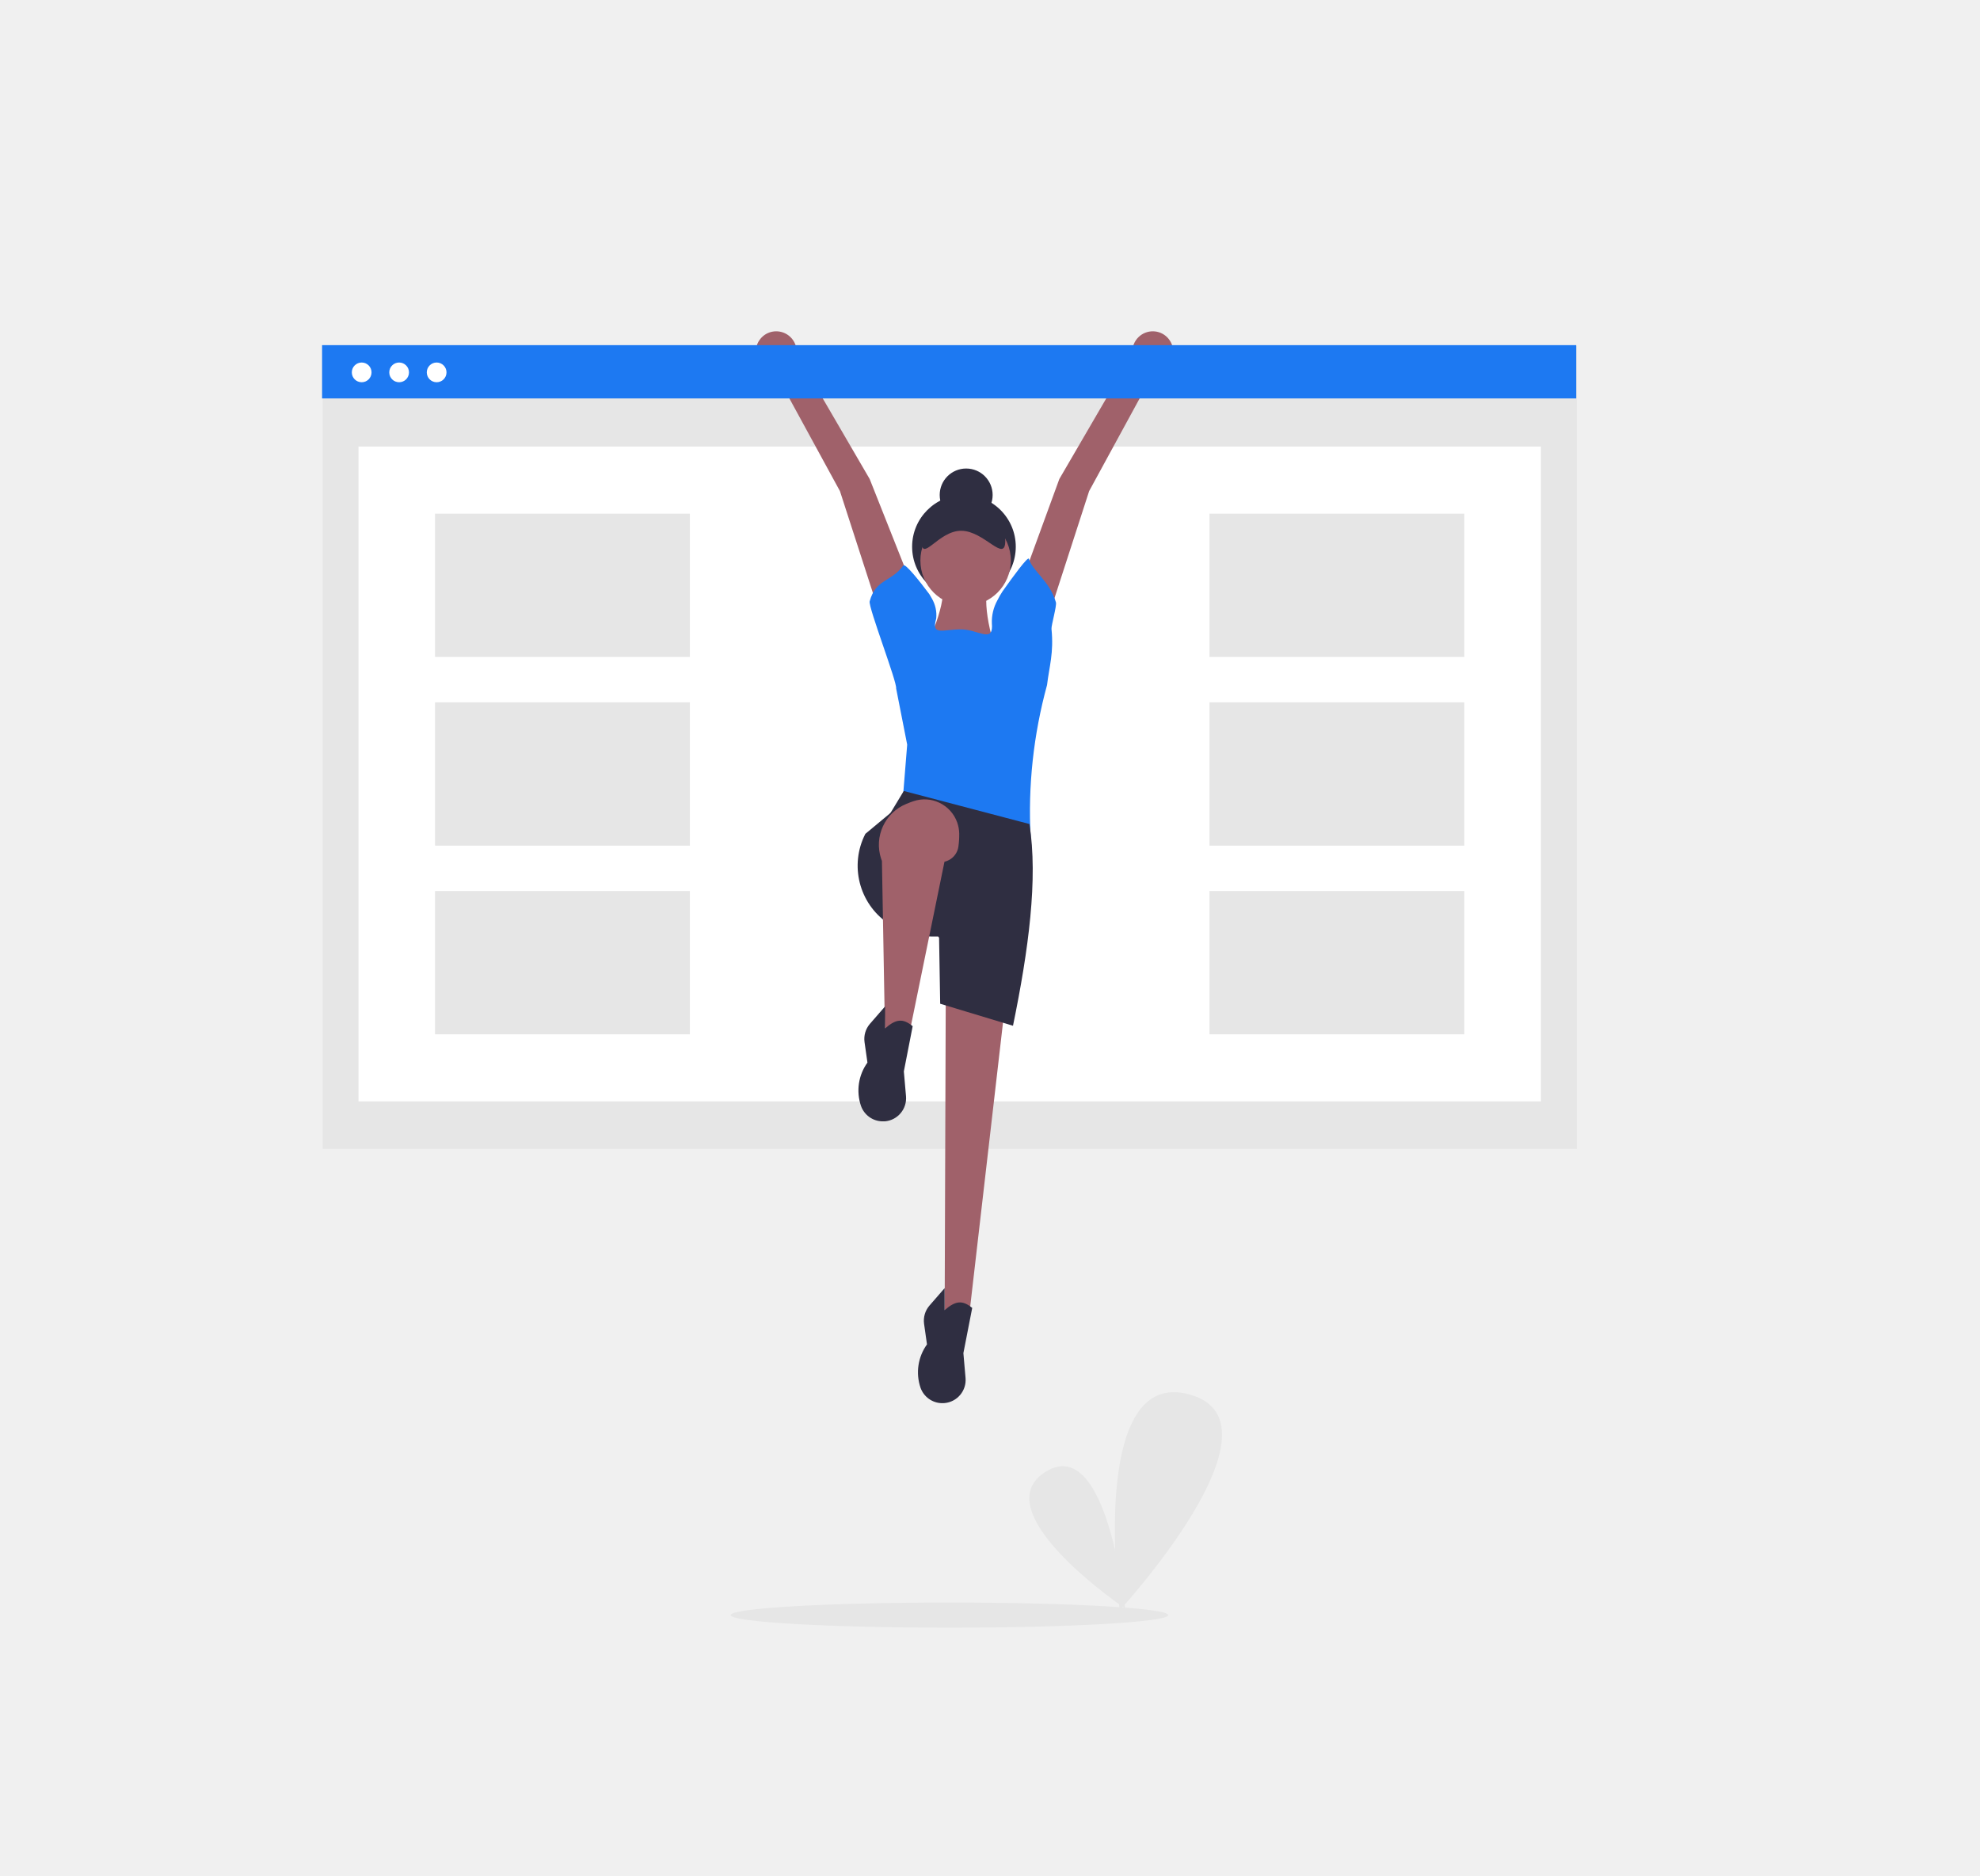
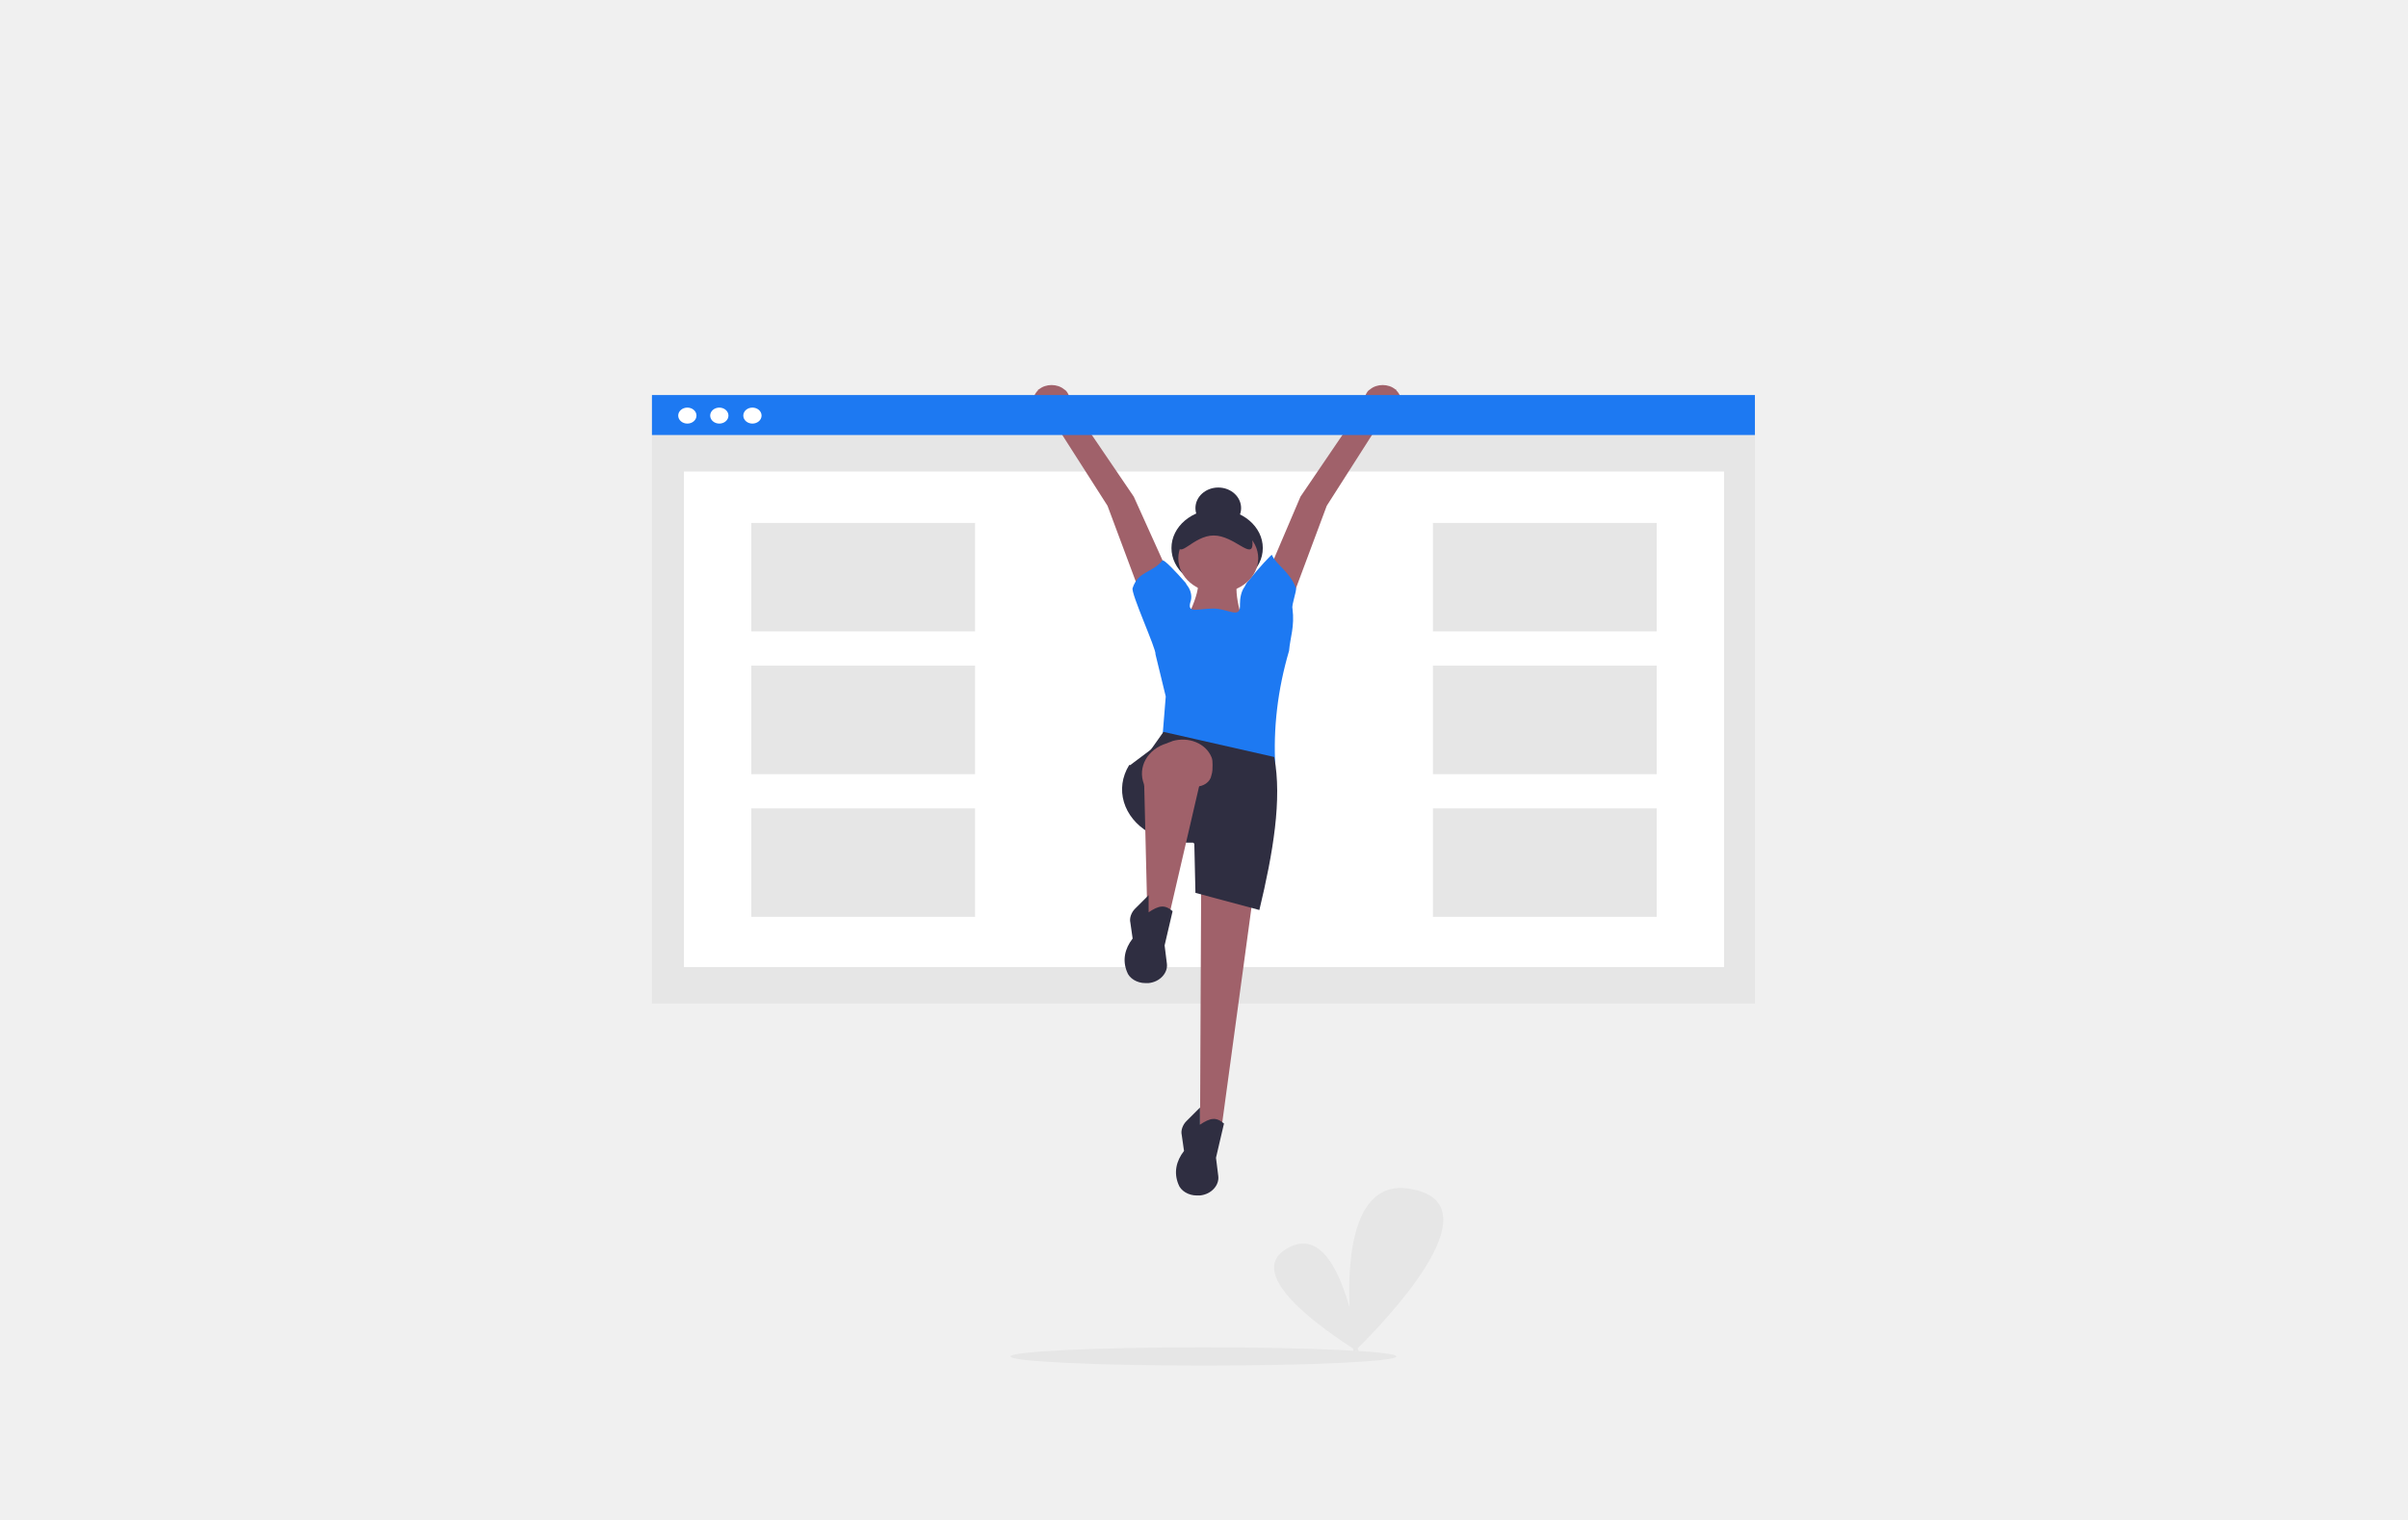
- <svg xmlns="http://www.w3.org/2000/svg" version="1.1" id="Capa_1" x="0px" y="0px" viewBox="0 0 285 270" style="enable-background:new 0 0 285 270;" xml:space="preserve">
+ <svg xmlns="http://www.w3.org/2000/svg" version="1.1" id="Capa_1" x="0px" y="0px" viewBox="0 0 210.9 133.1" style="enable-background:new 0 0 210.9 133.1;" xml:space="preserve">
  <style type="text/css">
	.st0{fill:#E6E6E6;}
	.st1{fill:#FFFFFF;}
	.st2{fill:#2F2E41;}
	.st3{fill:#A0616A;}
	.st4{fill:#1D79F2;}
</style>
  <g id="undraw_just_browsing_m0vg" transform="translate(0 -0.003)">
-     <ellipse id="Elipse_42" class="st0" cx="136.66" cy="232.51" rx="31.49" ry="1.81" />
-     <path id="Trazado_288" class="st0" d="M161.89,231.01c3.95-4.49,22.55-26.61,9.33-30.26c-9.93-2.74-11.03,12.33-10.7,22.44   c-1.59-6.81-4.67-14.77-10.1-11.26c-7.81,5.06,6.83,16.26,10.65,19.01c0.06,0.56,0.1,0.87,0.1,0.87s0.16-0.17,0.44-0.49   c0.22,0.15,0.34,0.23,0.34,0.23S161.93,231.36,161.89,231.01z" />
-     <rect id="Rectángulo_47" x="46.44" y="49.79" class="st0" width="180.52" height="115.61" />
-     <rect id="Rectángulo_48" x="51.6" y="64.29" class="st1" width="170.2" height="94.27" />
-     <rect id="Rectángulo_49" x="174.09" y="73.95" class="st0" width="36.68" height="20.63" />
-     <rect id="Rectángulo_50" x="174.09" y="101.11" class="st0" width="36.68" height="20.63" />
-     <rect id="Rectángulo_51" x="174.09" y="128.27" class="st0" width="36.68" height="20.63" />
-     <rect id="Rectángulo_52" x="62.62" y="73.95" class="st0" width="36.68" height="20.63" />
-     <rect id="Rectángulo_53" x="62.62" y="101.11" class="st0" width="36.68" height="20.63" />
-     <rect id="Rectángulo_54" x="62.62" y="128.27" class="st0" width="36.68" height="20.63" />
-     <circle id="Elipse_43" class="st2" cx="138.75" cy="78.71" r="7.46" />
-     <path id="Trazado_289" class="st3" d="M165.33,54.99l2.49-2.09c1.25-1.05,1.41-2.9,0.36-4.15c-0.05-0.06-0.09-0.11-0.14-0.16l0,0   c-1.13-1.17-3-1.19-4.16-0.06c-0.3,0.29-0.54,0.65-0.69,1.04L162,52.61l-9.52,16.35l-4.84,13.25l3.89,4.68l5.24-16.19L165.33,54.99   z" />
-     <path id="Trazado_290" class="st3" d="M112.33,54.99l-2.49-2.09c-1.25-1.05-1.41-2.9-0.36-4.15c0.05-0.06,0.09-0.11,0.14-0.16l0,0   c1.13-1.17,3-1.19,4.16-0.06c0.3,0.29,0.54,0.65,0.69,1.04l1.19,3.04l9.52,16.35l5.32,13.41l-4.36,4.52l-5.24-16.19L112.33,54.99z" />
-     <circle id="Elipse_44" class="st2" cx="139.07" cy="71.26" r="3.81" />
-     <path id="Trazado_291" class="st3" d="M139.38,190.44l-3.41-0.24l0.16-46.5l8.41,2.06L139.38,190.44z" />
-     <path id="Trazado_292" class="st2" d="M135.56,202L135.56,202c-1.38-0.03-2.6-0.92-3.06-2.22c-0.72-2.11-0.37-4.44,0.93-6.24   l-0.42-2.96c-0.13-0.94,0.15-1.9,0.77-2.62l2.19-2.52v3.17c1.6-1.4,2.59-1.45,3.97-0.32l-1.27,6.51l0.31,3.57   c0.16,1.84-1.2,3.46-3.04,3.62C135.81,201.99,135.68,202,135.56,202L135.56,202z" />
-     <path id="Trazado_293" class="st3" d="M144.86,96.09l-13.33-0.32c1.89-1.84,4.59-8.88,4.13-10.95h6.51   C141.38,86.96,142.89,94.2,144.86,96.09z" />
-     <path id="Trazado_294" class="st4" d="M148.35,120.53l-18.41-5.4l0.64-7.93l-1.59-8.09c0.16-0.88-4.03-11.72-3.81-12.54   c0.88-3.25,3.17-2.8,4.84-5.16c0.27-0.38,2.39,2.31,3.75,4.13c0.16,0.28,0.27,0.47,0.35,0.6c0.51,0.87,0.74,1.88,0.64,2.88v0.02   l0,0c-0.75,2.59,0.97,1.53,3.67,1.57l0,0c2.29,0.04,4.36,1.85,4.36-0.44l0,0c0-0.13-0.01-0.26-0.02-0.4   c-0.05-1.17,0.23-2.33,0.8-3.36c0.22-0.44,0.46-0.86,0.73-1.27c1.55-2.19,3.68-5.1,3.8-4.69c0.49,1.74,3.01,3.2,3.89,6.27   c0.14,0.47-0.68,3.34-0.64,3.81c0.35,3.48-0.32,5.4-0.64,8.09C148.76,105.75,147.95,113.15,148.35,120.53z" />
-     <path id="Trazado_295" class="st2" d="M145.81,147.67l-10.48-3.17l-0.16-9.52l-8.25-15.87l3.17-5.24l18.09,4.76   C149.42,126.54,148.06,136.71,145.81,147.67z" />
-     <path id="Trazado_296" class="st2" d="M140.89,134.97h-5.71l-10.63-14.92l3.81-3.17L140.89,134.97z" />
-     <path id="Trazado_297" class="st2" d="M143.59,134.82h-9.49c-2.25,0-4.45-0.67-6.32-1.93c-4.14-2.86-5.52-8.35-3.23-12.83l0,0   l19.04,0.95L143.59,134.82z" />
-     <path id="Trazado_298" class="st3" d="M135.28,124.12l-8.36-0.25c-0.03-0.08-0.06-0.16-0.09-0.24c-1.06-3.19,0.54-6.65,3.65-7.91   c0.31-0.13,0.63-0.25,0.95-0.36c2.6-0.91,5.45,0.47,6.36,3.07c0.17,0.5,0.27,1.03,0.28,1.56c0.01,0.64-0.03,1.27-0.12,1.9   C137.76,123.2,136.61,124.16,135.28,124.12z" />
-     <path id="Trazado_299" class="st3" d="M130.73,149.57h-3.33l-0.48-26.98l9.36-0.16L130.73,149.57z" />
-     <path id="Trazado_300" class="st2" d="M126.99,161.43L126.99,161.43c-1.38-0.03-2.6-0.92-3.06-2.22c-0.72-2.11-0.37-4.44,0.93-6.24   l-0.42-2.95c-0.13-0.94,0.15-1.9,0.77-2.62l2.19-2.52v3.17c1.6-1.4,2.59-1.45,3.97-0.32l-1.27,6.51l0.31,3.57   c0.16,1.84-1.2,3.46-3.04,3.62C127.24,161.43,127.11,161.43,126.99,161.43L126.99,161.43z" />
-     <circle id="Elipse_45" class="st3" cx="138.99" cy="80.7" r="6.51" />
-     <path id="Trazado_301" class="st2" d="M144.7,77.84c0,3.33-3.02-1.43-6.35-1.43s-5.71,4.76-5.71,1.43c0-3.33,2.7-6.03,6.03-6.03   C142,71.81,144.7,74.51,144.7,77.84L144.7,77.84z" />
-     <rect id="Rectángulo_55" x="46.36" y="49.69" class="st4" width="180.52" height="7.67" />
-     <circle id="Elipse_46" class="st1" cx="52.06" cy="53.61" r="1.42" />
-     <circle id="Elipse_47" class="st1" cx="57.45" cy="53.61" r="1.42" />
-     <circle id="Elipse_48" class="st1" cx="62.85" cy="53.61" r="1.42" />
+     <ellipse id="Elipse_42" class="st0" cx="105.4" cy="118.8" rx="16.9" ry="0.8" />
+     <path id="Trazado_288" class="st0" d="M118.9,118.1c2.1-2.1,12.1-12.3,5-13.9c-5.3-1.3-5.9,5.7-5.7,10.3c-0.9-3.1-2.5-6.8-5.4-5.2   c-4.2,2.3,3.7,7.5,5.7,8.8c0,0.3,0.1,0.4,0.1,0.4s0.1-0.1,0.2-0.2c0.1,0.1,0.2,0.1,0.2,0.1S119,118.3,118.9,118.1z" />
+     <rect id="Rectángulo_47" x="57.1" y="34.7" class="st0" width="96.6" height="53.2" />
+     <rect id="Rectángulo_48" x="59.9" y="41.3" class="st1" width="91.1" height="43.4" />
+     <rect id="Rectángulo_49" x="125.5" y="45.8" class="st0" width="19.6" height="9.5" />
+     <rect id="Rectángulo_50" x="125.5" y="58.3" class="st0" width="19.6" height="9.5" />
+     <rect id="Rectángulo_51" x="125.5" y="70.8" class="st0" width="19.6" height="9.5" />
+     <rect id="Rectángulo_52" x="65.8" y="45.8" class="st0" width="19.6" height="9.5" />
+     <rect id="Rectángulo_53" x="65.8" y="58.3" class="st0" width="19.6" height="9.5" />
+     <rect id="Rectángulo_54" x="65.8" y="70.8" class="st0" width="19.6" height="9.5" />
+     <ellipse id="Elipse_43" class="st2" cx="106.6" cy="48" rx="4" ry="3.4" />
+     <path id="Trazado_289" class="st3" d="M120.8,37.1l1.3-1c0.7-0.5,0.8-1.3,0.2-1.9c0,0,0-0.1-0.1-0.1l0,0c-0.6-0.5-1.6-0.5-2.2,0   c-0.2,0.1-0.3,0.3-0.4,0.5L119,36l-5.1,7.5l-2.6,6.1l2.1,2.2l2.8-7.5L120.8,37.1z" />
+     <path id="Trazado_290" class="st3" d="M92.4,37.1l-1.3-1c-0.7-0.5-0.8-1.3-0.2-1.9c0,0,0-0.1,0.1-0.1l0,0c0.6-0.5,1.6-0.5,2.2,0   c0.2,0.1,0.3,0.3,0.4,0.5l0.6,1.4l5.1,7.5l2.8,6.2l-2.3,2.1L97,44.3L92.4,37.1z" />
+     <ellipse id="Elipse_44" class="st2" cx="106.7" cy="44.5" rx="2" ry="1.8" />
+     <path id="Trazado_291" class="st3" d="M106.9,99.4l-1.8-0.1l0.1-21.4l4.5,0.9L106.9,99.4z" />
+     <path id="Trazado_292" class="st2" d="M104.8,104.7L104.8,104.7c-0.7,0-1.4-0.4-1.6-1c-0.4-1-0.2-2,0.5-2.9l-0.2-1.4   c-0.1-0.4,0.1-0.9,0.4-1.2l1.2-1.2v1.5c0.9-0.6,1.4-0.7,2.1-0.1l-0.7,3l0.2,1.6c0.1,0.8-0.6,1.6-1.6,1.7   C105,104.7,104.9,104.7,104.8,104.7L104.8,104.7z" />
+     <path id="Trazado_293" class="st3" d="M109.8,56l-7.1-0.1c1-0.8,2.5-4.1,2.2-5h3.5C108,51.8,108.8,55.1,109.8,56z" />
+     <path id="Trazado_294" class="st4" d="M111.7,67.2l-9.9-2.5l0.3-3.7l-0.9-3.7c0.1-0.4-2.2-5.4-2-5.8c0.5-1.5,1.7-1.3,2.6-2.4   c0.1-0.2,1.3,1.1,2,1.9c0.1,0.1,0.1,0.2,0.2,0.3c0.3,0.4,0.4,0.9,0.3,1.3v0l0,0c-0.4,1.2,0.5,0.7,2,0.7l0,0c1.2,0,2.3,0.9,2.3-0.2   l0,0c0-0.1,0-0.1,0-0.2c0-0.5,0.1-1.1,0.4-1.5c0.1-0.2,0.2-0.4,0.4-0.6c0.8-1,2-2.3,2-2.2c0.3,0.8,1.6,1.5,2.1,2.9   c0.1,0.2-0.4,1.5-0.3,1.8c0.2,1.6-0.2,2.5-0.3,3.7C111.9,60.4,111.5,63.8,111.7,67.2z" />
+     <path id="Trazado_295" class="st2" d="M110.3,79.7l-5.6-1.5l-0.1-4.4l-4.4-7.3l1.7-2.4l9.7,2.2C112.3,70,111.5,74.7,110.3,79.7z" />
+     <path id="Trazado_296" class="st2" d="M107.7,73.9h-3.1L99,67l2-1.5L107.7,73.9z" />
+     <path id="Trazado_297" class="st2" d="M109.1,73.8h-5.1c-1.2,0-2.4-0.3-3.4-0.9c-2.2-1.3-3-3.8-1.7-5.9l0,0l10.2,0.4V73.8z" />
+     <path id="Trazado_298" class="st3" d="M104.7,68.9l-4.5-0.1c0,0,0-0.1,0-0.1c-0.6-1.5,0.3-3.1,2-3.6c0.2-0.1,0.3-0.1,0.5-0.2   c1.4-0.4,2.9,0.2,3.4,1.4c0.1,0.2,0.1,0.5,0.1,0.7c0,0.3,0,0.6-0.1,0.9C106,68.5,105.4,68.9,104.7,68.9z" />
+     <path id="Trazado_299" class="st3" d="M102.3,80.6h-1.8l-0.3-12.4l5-0.1L102.3,80.6z" />
+     <path id="Trazado_300" class="st2" d="M100.3,86.1L100.3,86.1c-0.7,0-1.4-0.4-1.6-1c-0.4-1-0.2-2,0.5-2.9l-0.2-1.4   c-0.1-0.4,0.1-0.9,0.4-1.2l1.2-1.2v1.5c0.9-0.6,1.4-0.7,2.1-0.1l-0.7,3l0.2,1.6c0.1,0.8-0.6,1.6-1.6,1.7   C100.4,86.1,100.3,86.1,100.3,86.1L100.3,86.1z" />
+     <ellipse id="Elipse_45" class="st3" cx="106.7" cy="48.9" rx="3.5" ry="3" />
+     <path id="Trazado_301" class="st2" d="M109.7,47.6c0,1.5-1.6-0.7-3.4-0.7s-3.1,2.2-3.1,0.7s1.4-2.8,3.2-2.8S109.7,46,109.7,47.6   L109.7,47.6z" />
+     <rect id="Rectángulo_55" x="57.1" y="34.6" class="st4" width="96.6" height="3.5" />
+     <ellipse id="Elipse_46" class="st1" cx="60.2" cy="36.4" rx="0.8" ry="0.7" />
+     <ellipse id="Elipse_47" class="st1" cx="63" cy="36.4" rx="0.8" ry="0.7" />
+     <ellipse id="Elipse_48" class="st1" cx="65.9" cy="36.4" rx="0.8" ry="0.7" />
  </g>
</svg>
